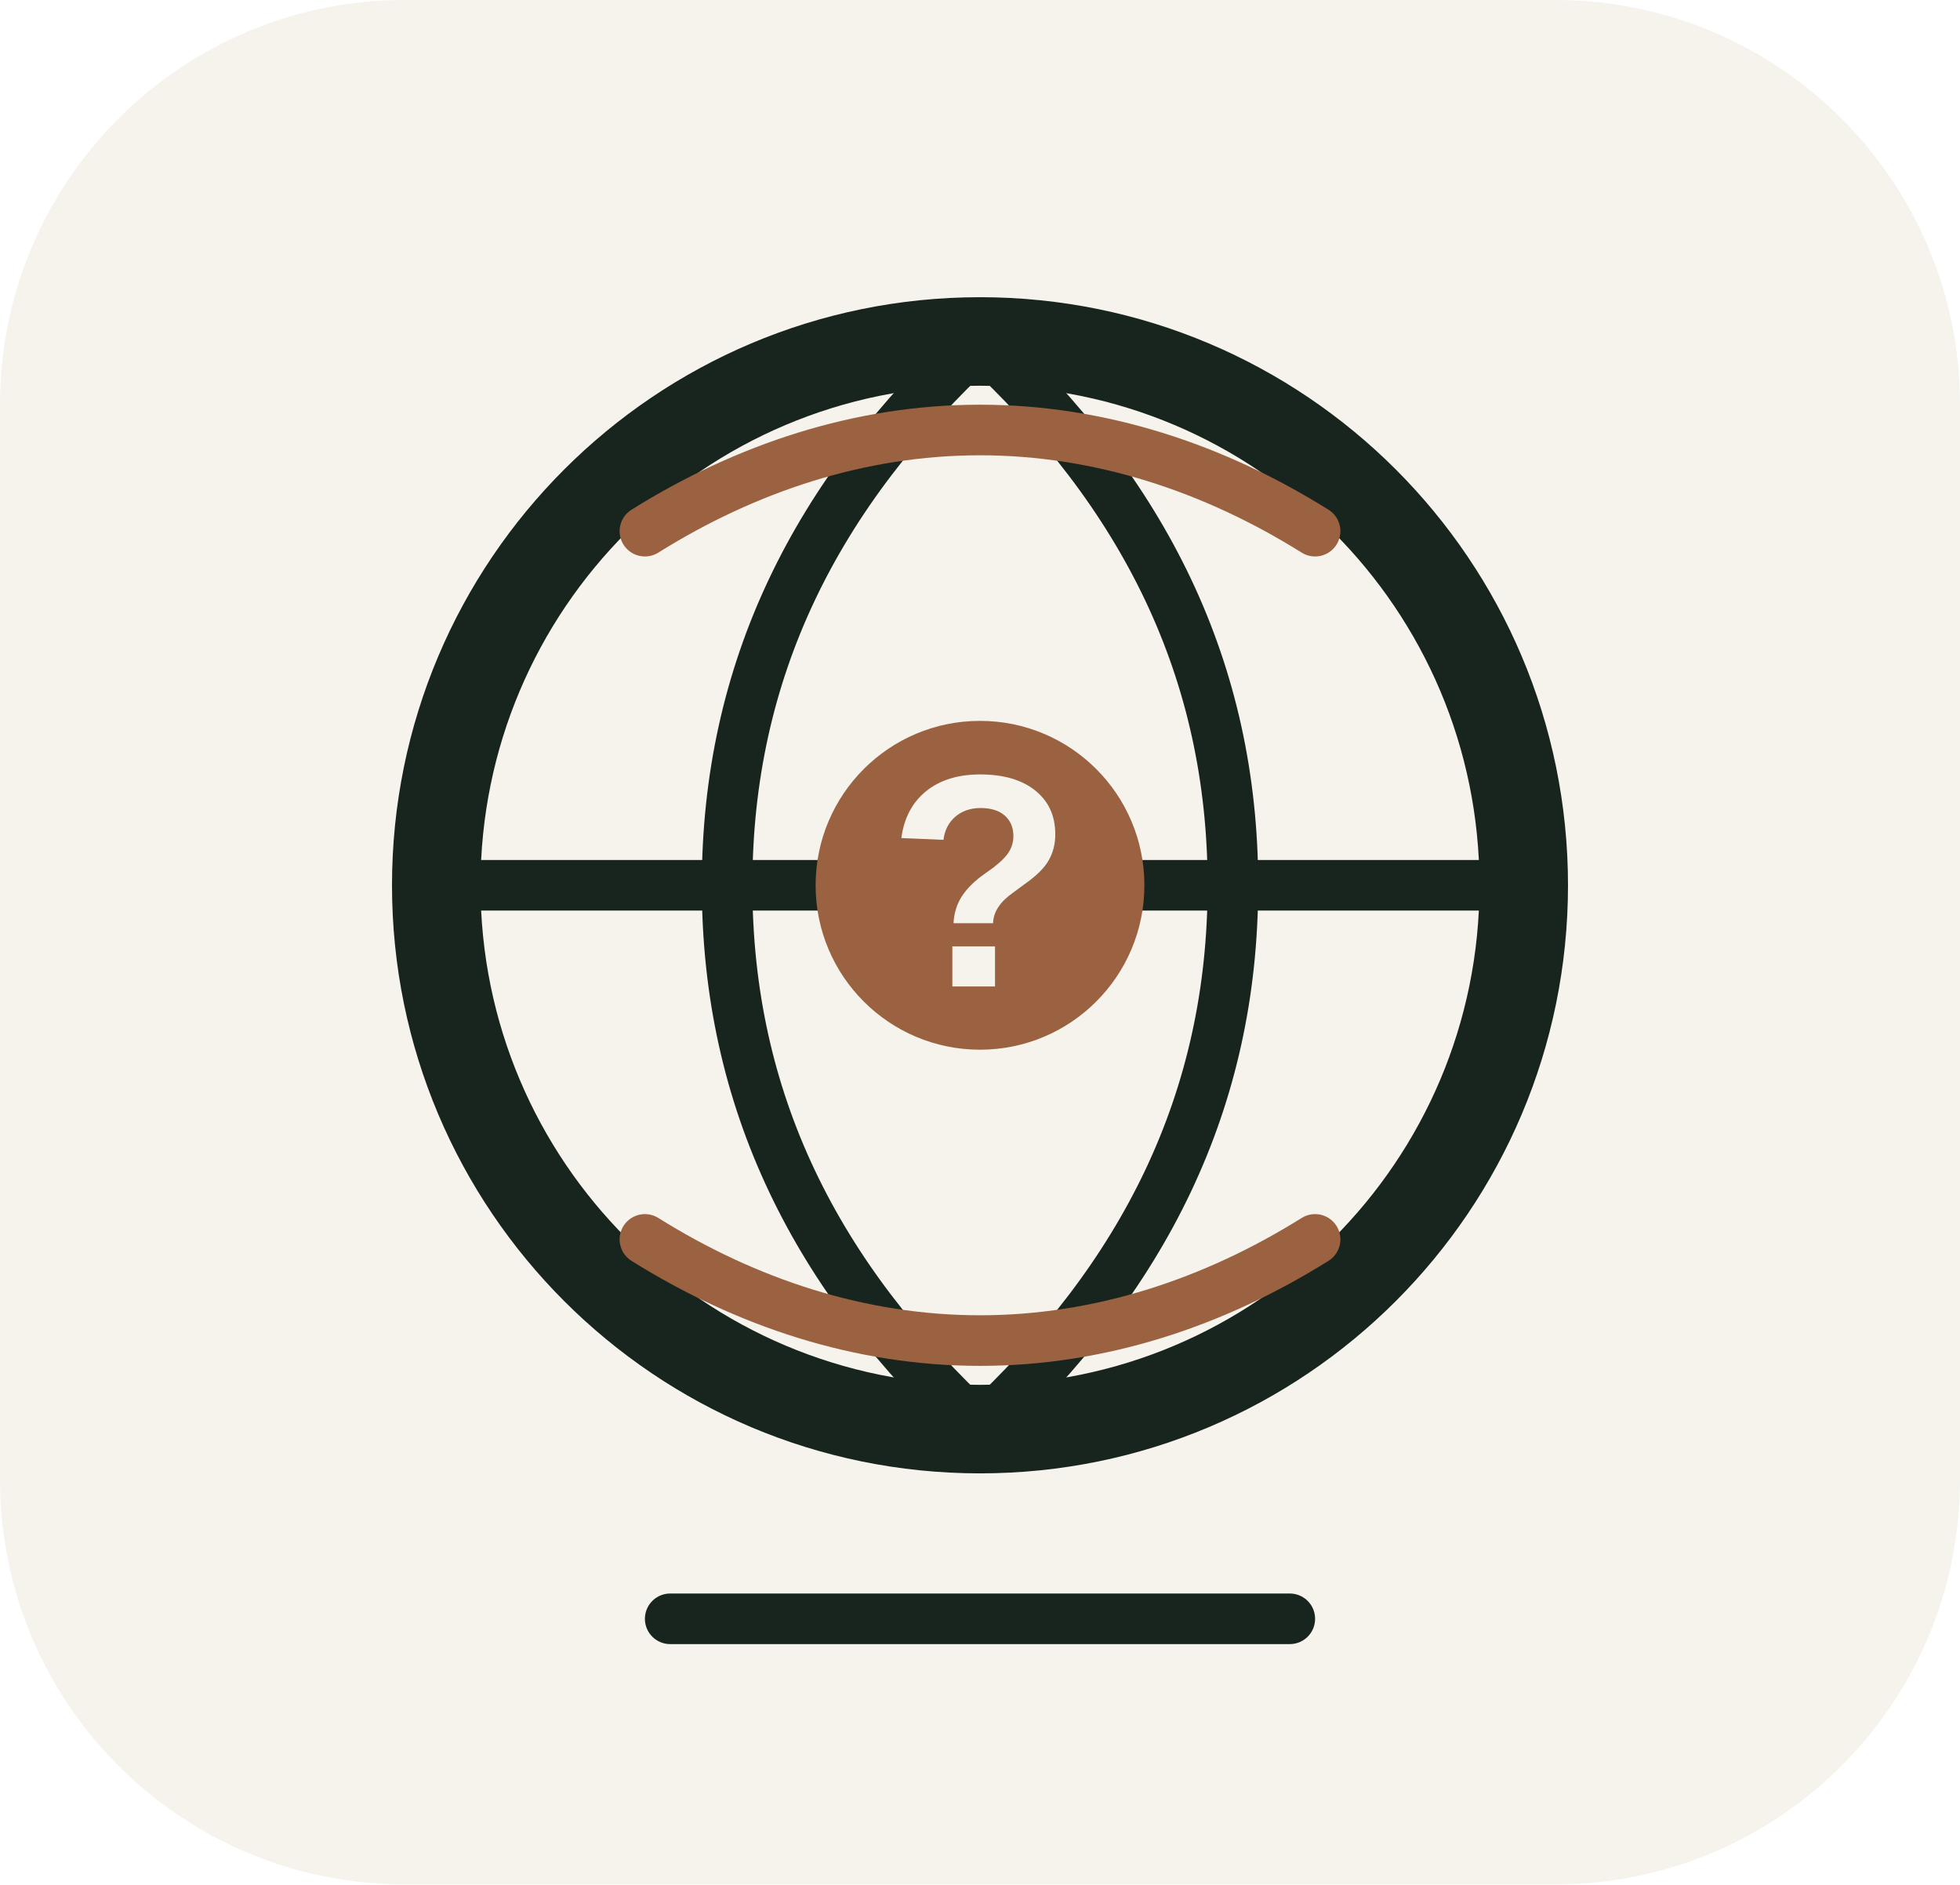
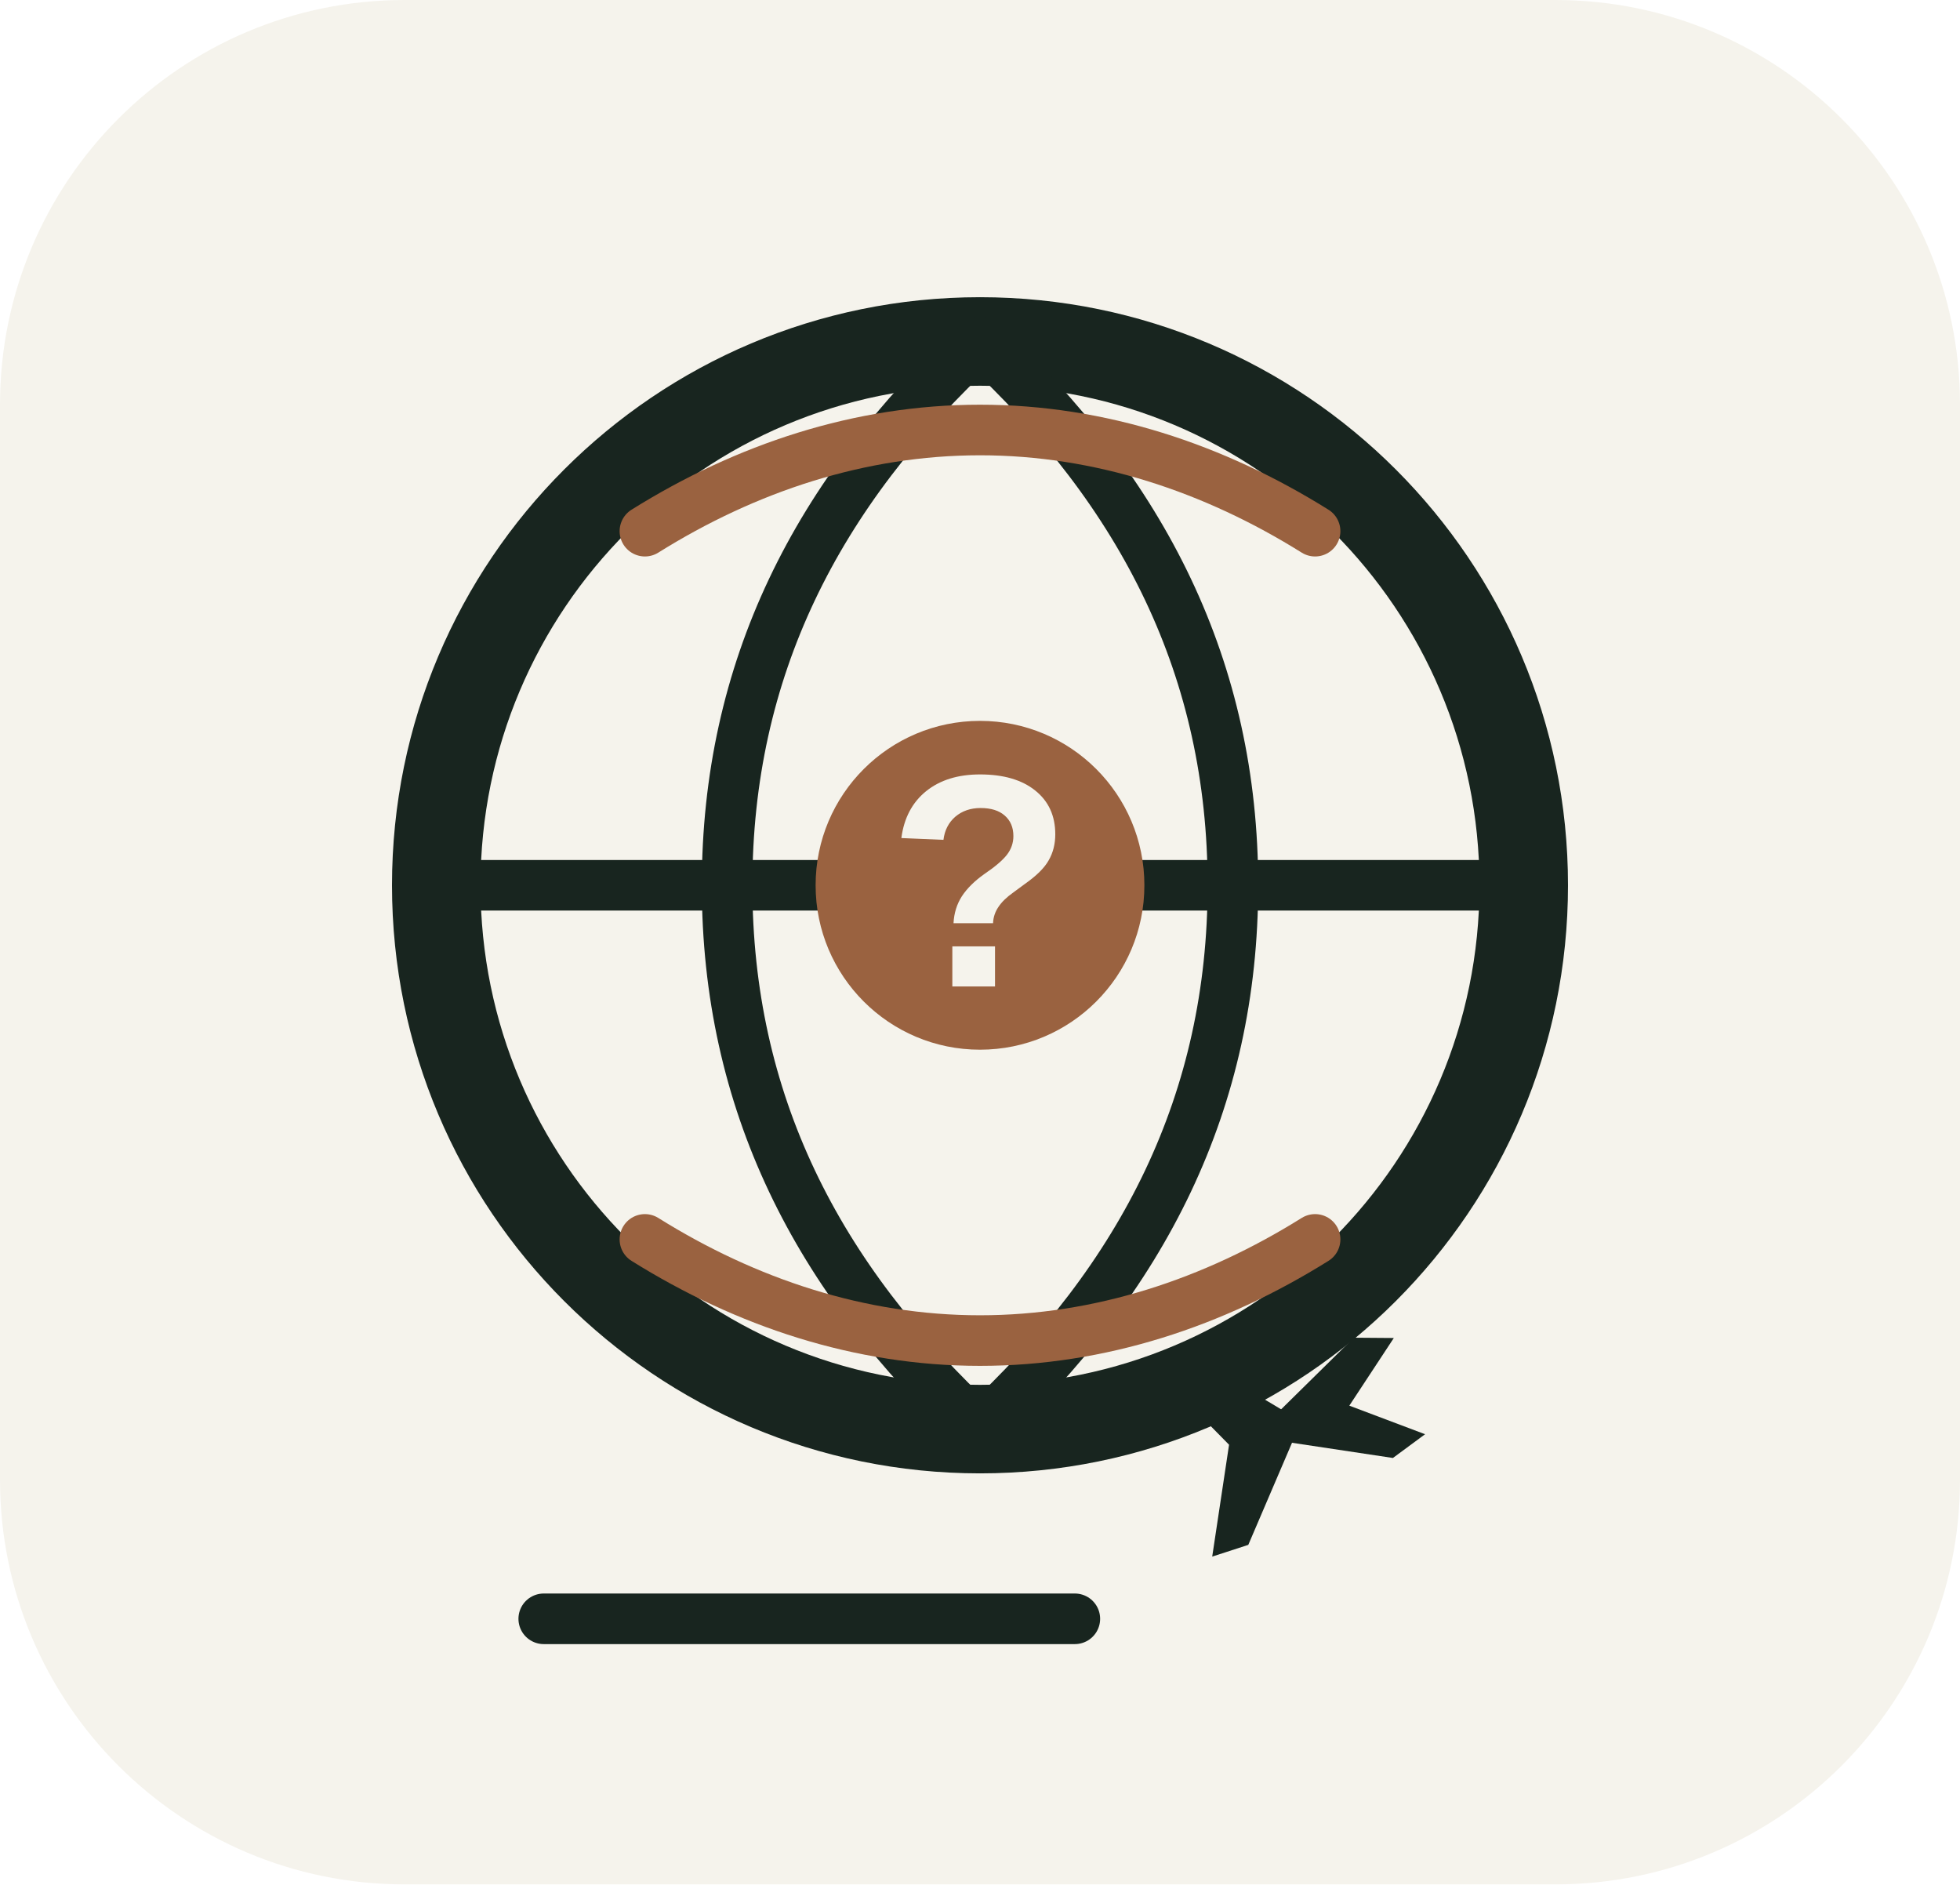
<svg xmlns="http://www.w3.org/2000/svg" viewBox="0 0 155 149" role="img" aria-labelledby="title desc">
  <rect width="155" height="149" rx="32" fill="#F5F3EC" />
  <circle cx="77.5" cy="70" r="43" fill="none" stroke="#18251F" stroke-width="7" />
  <path d="M34.5 70h86M77.5 27c-13 12-20 26-20 43s7 31 20 43M77.5 27c13 12 20 26 20 43s-7 31-20 43" fill="none" stroke="#18251F" stroke-width="4" stroke-linecap="round" />
  <path d="M51 42c8-5 17-8 26.5-8S96 37 104 42M51 98c8 5 17 8 26.5 8S96 103 104 98" fill="none" stroke="#9A6240" stroke-width="4" stroke-linecap="round" />
  <circle cx="77.5" cy="70" r="13" fill="#9A6240" />
  <text x="77.5" y="78" text-anchor="middle" font-family="Arial, sans-serif" font-size="24" font-weight="800" fill="#F5F3EC">?</text>
-   <path d="M53 128h49" stroke="#18251F" stroke-width="4" stroke-linecap="round" />
+   <g transform="translate(101 113) rotate(-18)">
+     <path d="M-18 0L-2 0L8-5L11-4L6 0L11 4L8 5L-2 0L-18 0Z" fill="#18251F" />
+     <path d="M-4 0L-8-8L-5-8L2 0L-5 8L-8 8L-4 0Z" fill="#18251F" />
+   </g>
+   <path d="M43 128h42" stroke="#18251F" stroke-width="4" stroke-linecap="round" />
</svg>
